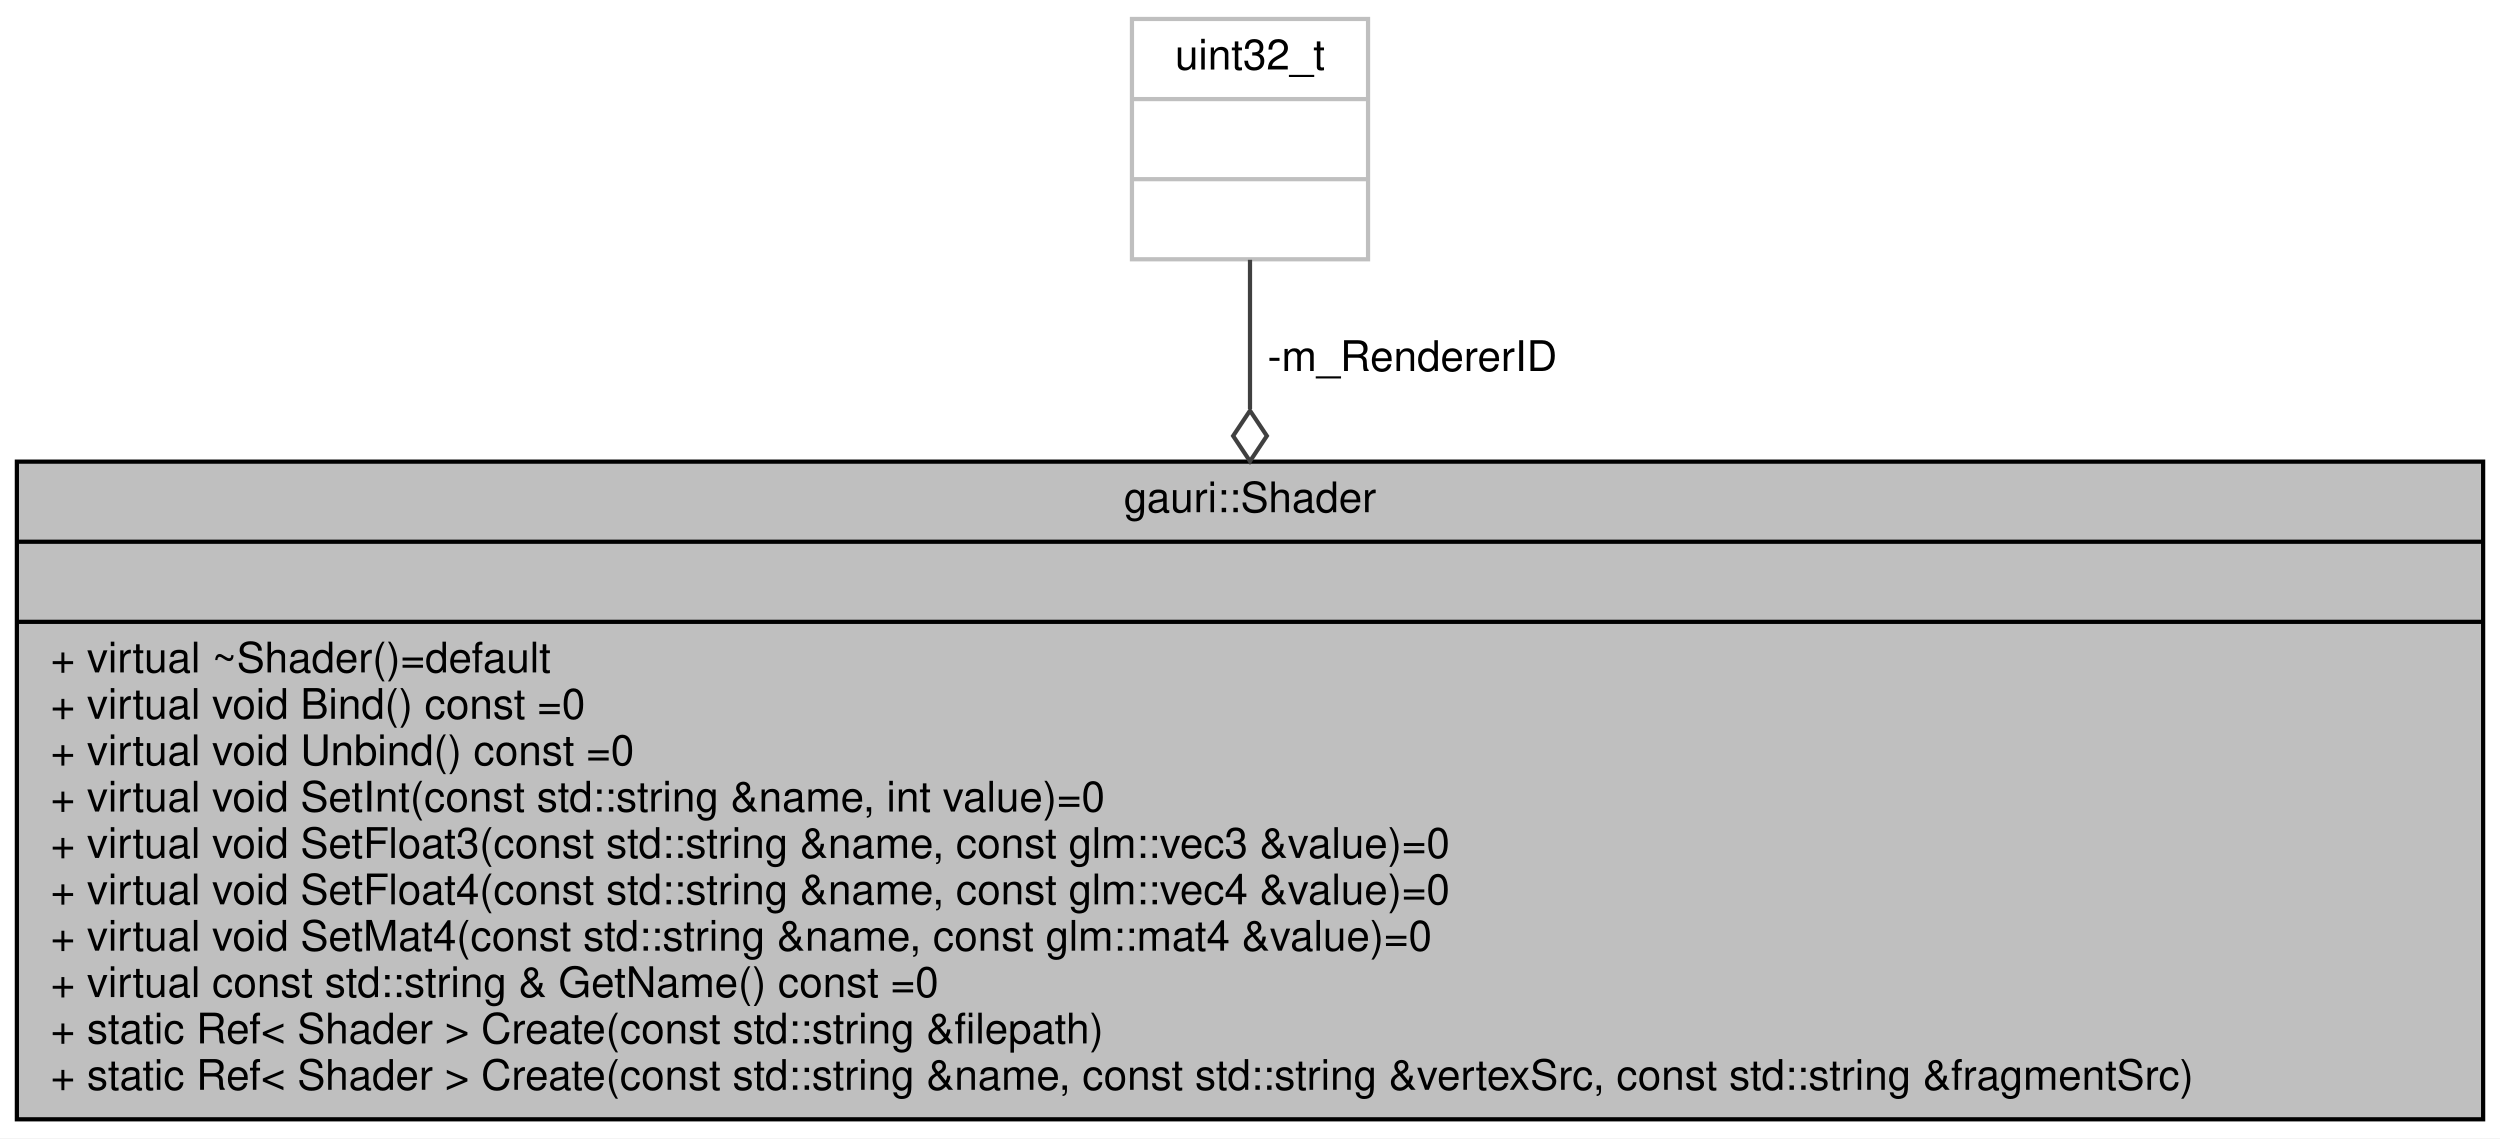
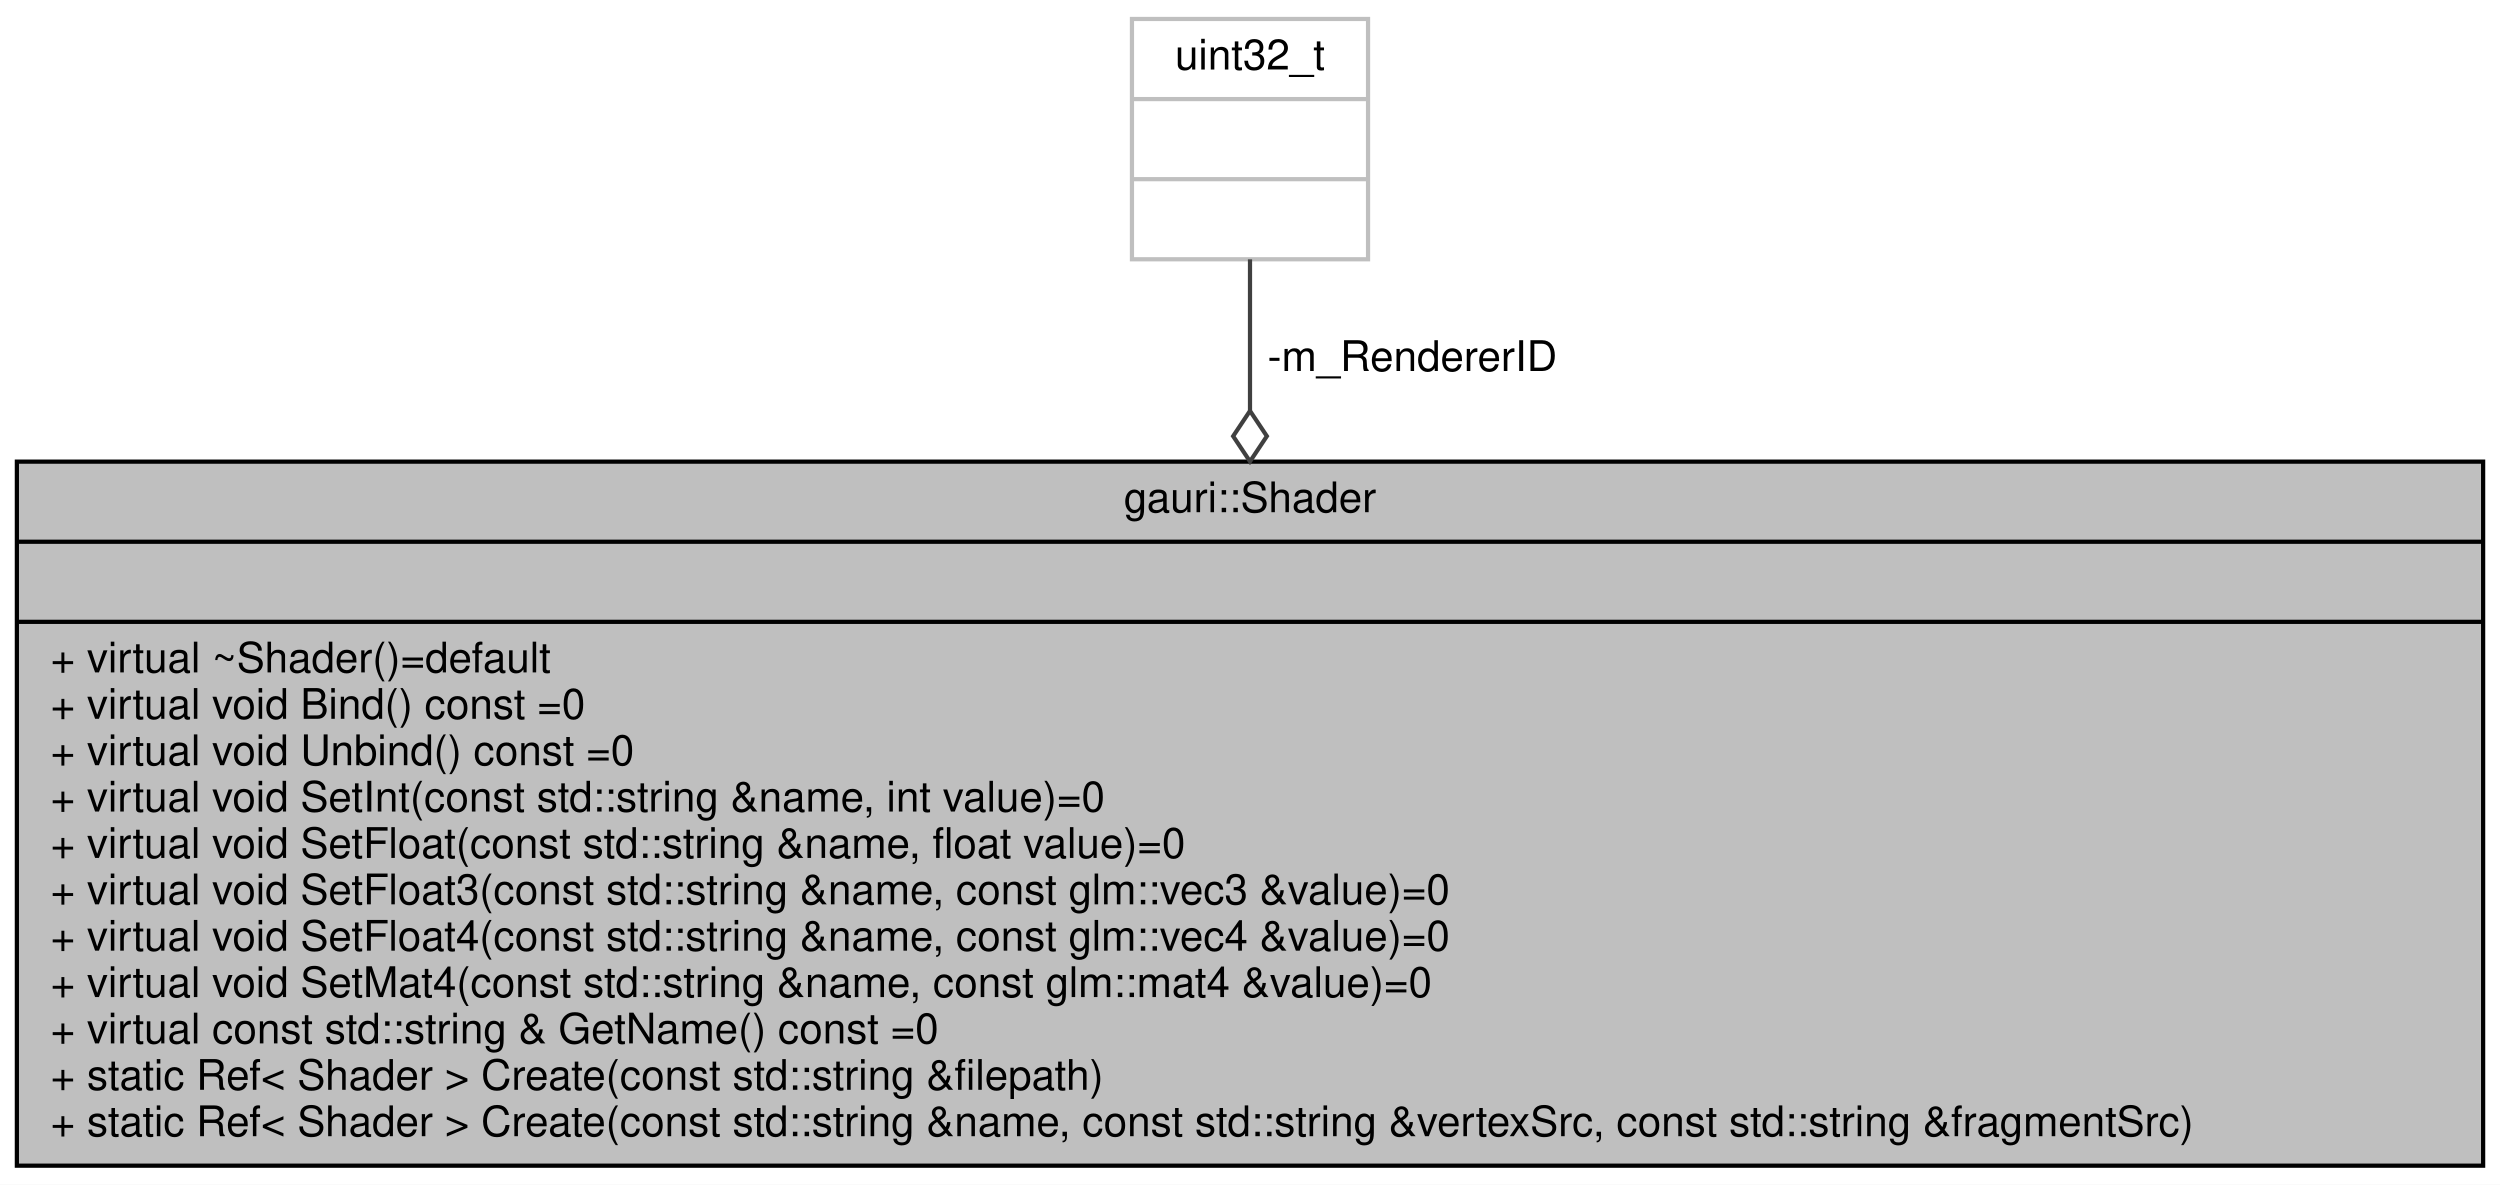
- <svg xmlns="http://www.w3.org/2000/svg" xmlns:xlink="http://www.w3.org/1999/xlink" width="593pt" height="270pt" viewBox="0.00 0.00 593.00 270.00">
-   <g id="graph0" class="graph" transform="scale(1 1) rotate(0) translate(4 266)">
-     <polygon fill="white" stroke="transparent" points="-4,4 -4,-266 589,-266 589,4 -4,4" />
+ <svg xmlns="http://www.w3.org/2000/svg" xmlns:xlink="http://www.w3.org/1999/xlink" width="593pt" height="281pt" viewBox="0.00 0.00 593.00 281.00">
+   <g id="graph0" class="graph" transform="scale(1 1) rotate(0) translate(4 277)">
+     <polygon fill="white" stroke="transparent" points="-4,4 -4,-277 589,-277 589,4 -4,4" />
    <g id="node1" class="node">
      <g id="a_node1">
        <a xlink:title=" ">
-           <polygon fill="#bfbfbf" stroke="black" points="0,-0.5 0,-156.5 585,-156.5 585,-0.5 0,-0.5" />
-           <text text-anchor="middle" x="292.5" y="-144.5" font-family="Helvetica,sans-Serif" font-size="10.00">gauri::Shader</text>
-           <polyline fill="none" stroke="black" points="0,-137.5 585,-137.5 " />
-           <text text-anchor="middle" x="292.5" y="-125.5" font-family="Helvetica,sans-Serif" font-size="10.00"> </text>
-           <polyline fill="none" stroke="black" points="0,-118.5 585,-118.5 " />
-           <text text-anchor="start" x="8" y="-106.5" font-family="Helvetica,sans-Serif" font-size="10.00">+ virtual ~Shader()=default</text>
-           <text text-anchor="start" x="8" y="-95.5" font-family="Helvetica,sans-Serif" font-size="10.00">+ virtual void Bind() const =0</text>
-           <text text-anchor="start" x="8" y="-84.5" font-family="Helvetica,sans-Serif" font-size="10.00">+ virtual void Unbind() const =0</text>
-           <text text-anchor="start" x="8" y="-73.5" font-family="Helvetica,sans-Serif" font-size="10.00">+ virtual void SetInt(const std::string &amp;name, int value)=0</text>
+           <polygon fill="#bfbfbf" stroke="black" points="0,-0.5 0,-167.5 585,-167.5 585,-0.5 0,-0.5" />
+           <text text-anchor="middle" x="292.5" y="-155.5" font-family="Helvetica,sans-Serif" font-size="10.00">gauri::Shader</text>
+           <polyline fill="none" stroke="black" points="0,-148.5 585,-148.5 " />
+           <text text-anchor="middle" x="292.5" y="-136.5" font-family="Helvetica,sans-Serif" font-size="10.00"> </text>
+           <polyline fill="none" stroke="black" points="0,-129.5 585,-129.5 " />
+           <text text-anchor="start" x="8" y="-117.5" font-family="Helvetica,sans-Serif" font-size="10.00">+ virtual ~Shader()=default</text>
+           <text text-anchor="start" x="8" y="-106.5" font-family="Helvetica,sans-Serif" font-size="10.00">+ virtual void Bind() const =0</text>
+           <text text-anchor="start" x="8" y="-95.5" font-family="Helvetica,sans-Serif" font-size="10.00">+ virtual void Unbind() const =0</text>
+           <text text-anchor="start" x="8" y="-84.5" font-family="Helvetica,sans-Serif" font-size="10.00">+ virtual void SetInt(const std::string &amp;name, int value)=0</text>
+           <text text-anchor="start" x="8" y="-73.5" font-family="Helvetica,sans-Serif" font-size="10.00">+ virtual void SetFloat(const std::string &amp;name, float value)=0</text>
          <text text-anchor="start" x="8" y="-62.5" font-family="Helvetica,sans-Serif" font-size="10.00">+ virtual void SetFloat3(const std::string &amp;name, const glm::vec3 &amp;value)=0</text>
          <text text-anchor="start" x="8" y="-51.5" font-family="Helvetica,sans-Serif" font-size="10.00">+ virtual void SetFloat4(const std::string &amp;name, const glm::vec4 &amp;value)=0</text>
          <text text-anchor="start" x="8" y="-40.5" font-family="Helvetica,sans-Serif" font-size="10.00">+ virtual void SetMat4(const std::string &amp;name, const glm::mat4 &amp;value)=0</text>
          <text text-anchor="start" x="8" y="-29.5" font-family="Helvetica,sans-Serif" font-size="10.00">+ virtual const std::string &amp; GetName() const =0</text>
          <text text-anchor="start" x="8" y="-18.5" font-family="Helvetica,sans-Serif" font-size="10.00">+ static Ref&lt; Shader &gt; Create(const std::string &amp;filepath)</text>
          <text text-anchor="start" x="8" y="-7.5" font-family="Helvetica,sans-Serif" font-size="10.00">+ static Ref&lt; Shader &gt; Create(const std::string &amp;name, const std::string &amp;vertexSrc, const std::string &amp;fragmentSrc)</text>
        </a>
      </g>
    </g>
    <g id="node2" class="node">
      <g id="a_node2">
        <a xlink:title=" ">
-           <polygon fill="white" stroke="#bfbfbf" points="264.5,-204.5 264.5,-261.5 320.5,-261.5 320.5,-204.5 264.5,-204.5" />
-           <text text-anchor="middle" x="292.5" y="-249.5" font-family="Helvetica,sans-Serif" font-size="10.00">uint32_t</text>
-           <polyline fill="none" stroke="#bfbfbf" points="264.5,-242.5 320.5,-242.5 " />
-           <text text-anchor="middle" x="292.5" y="-230.5" font-family="Helvetica,sans-Serif" font-size="10.00"> </text>
-           <polyline fill="none" stroke="#bfbfbf" points="264.5,-223.5 320.5,-223.5 " />
-           <text text-anchor="middle" x="292.5" y="-211.5" font-family="Helvetica,sans-Serif" font-size="10.00"> </text>
+           <polygon fill="white" stroke="#bfbfbf" points="264.5,-215.5 264.5,-272.5 320.5,-272.5 320.5,-215.5 264.5,-215.5" />
+           <text text-anchor="middle" x="292.5" y="-260.5" font-family="Helvetica,sans-Serif" font-size="10.00">uint32_t</text>
+           <polyline fill="none" stroke="#bfbfbf" points="264.5,-253.5 320.5,-253.5 " />
+           <text text-anchor="middle" x="292.5" y="-241.5" font-family="Helvetica,sans-Serif" font-size="10.00"> </text>
+           <polyline fill="none" stroke="#bfbfbf" points="264.5,-234.5 320.5,-234.5 " />
+           <text text-anchor="middle" x="292.5" y="-222.5" font-family="Helvetica,sans-Serif" font-size="10.00"> </text>
        </a>
      </g>
    </g>
    <g id="edge1" class="edge">
-       <path fill="none" stroke="#404040" d="M292.5,-204.38C292.5,-194.11 292.5,-181.81 292.5,-168.99" />
-       <polygon fill="none" stroke="#404040" points="292.5,-168.6 288.5,-162.6 292.5,-156.6 296.5,-162.6 292.5,-168.6" />
-       <text text-anchor="middle" x="331" y="-178" font-family="Helvetica,sans-Serif" font-size="10.00"> -m_RendererID</text>
+       <path fill="none" stroke="#404040" d="M292.5,-215.48C292.5,-205.12 292.5,-192.67 292.5,-179.63" />
+       <polygon fill="none" stroke="#404040" points="292.5,-179.54 288.5,-173.54 292.5,-167.54 296.5,-173.54 292.5,-179.54" />
+       <text text-anchor="middle" x="331" y="-189" font-family="Helvetica,sans-Serif" font-size="10.00"> -m_RendererID</text>
    </g>
  </g>
</svg>
